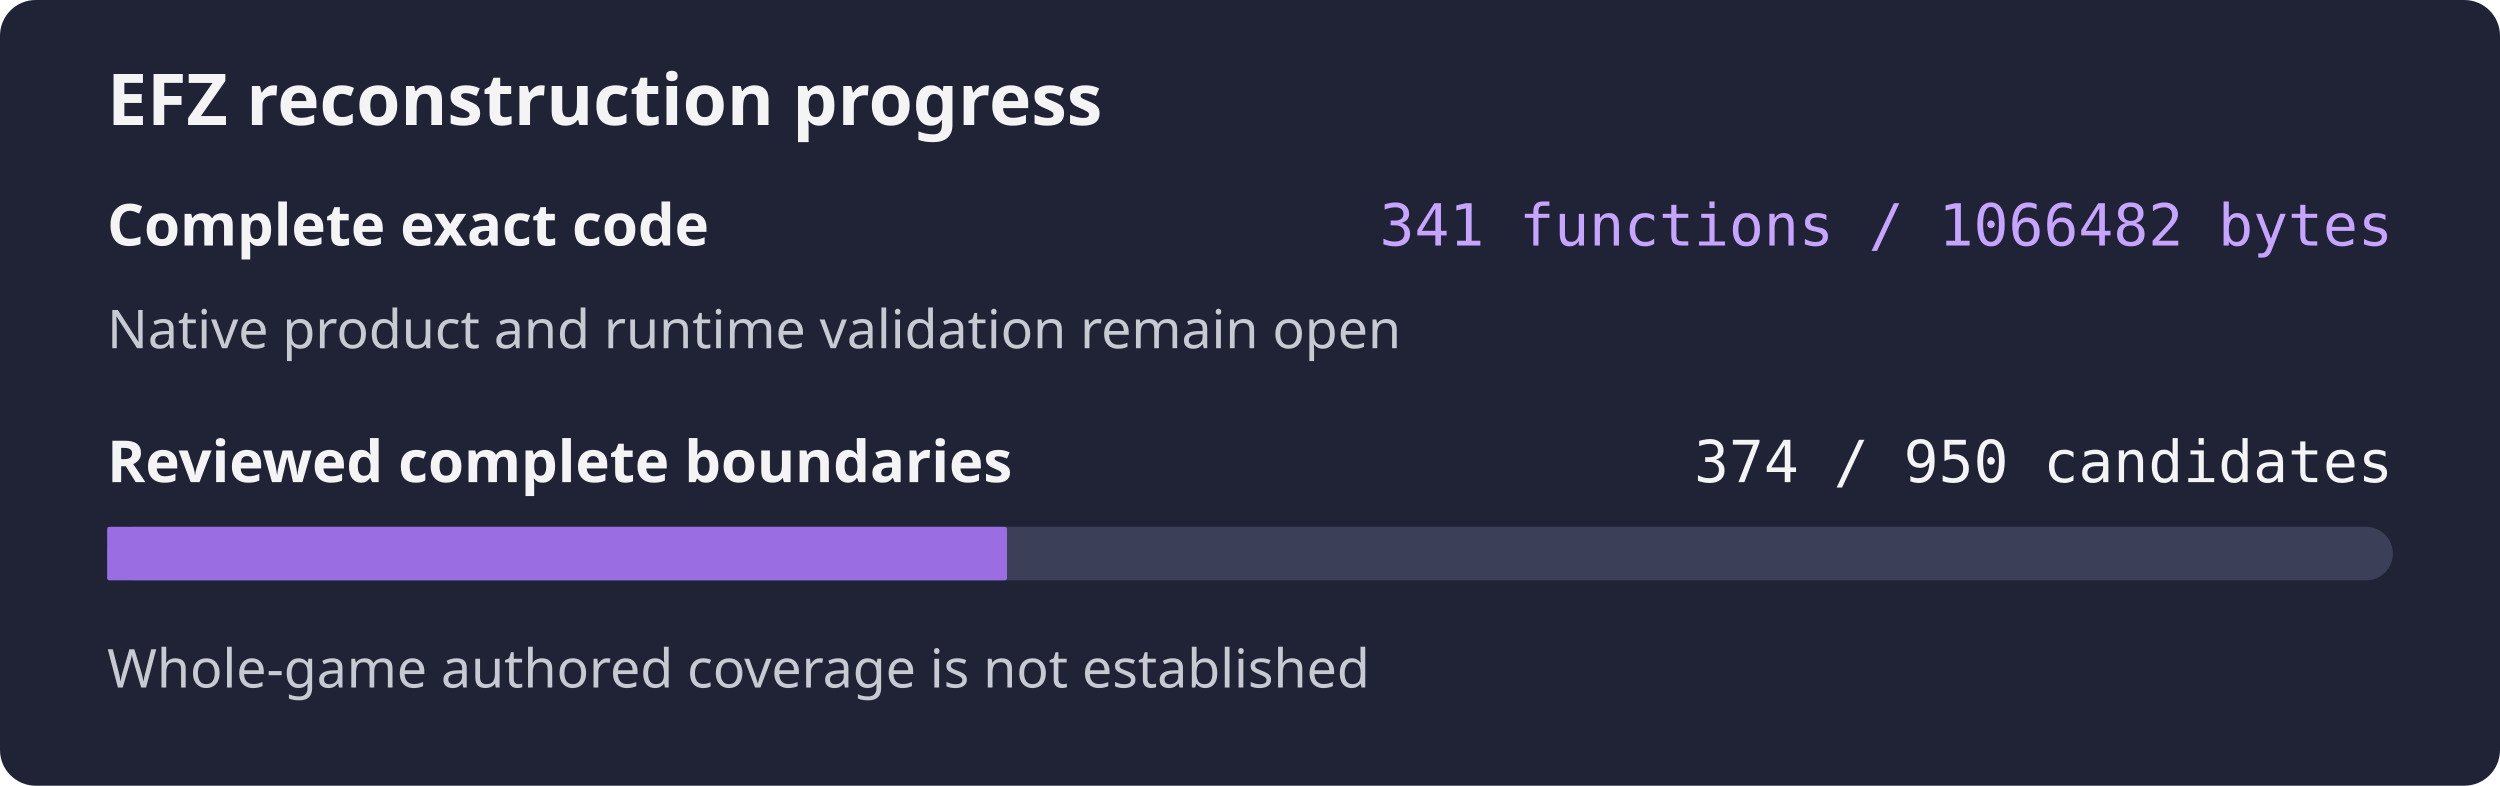
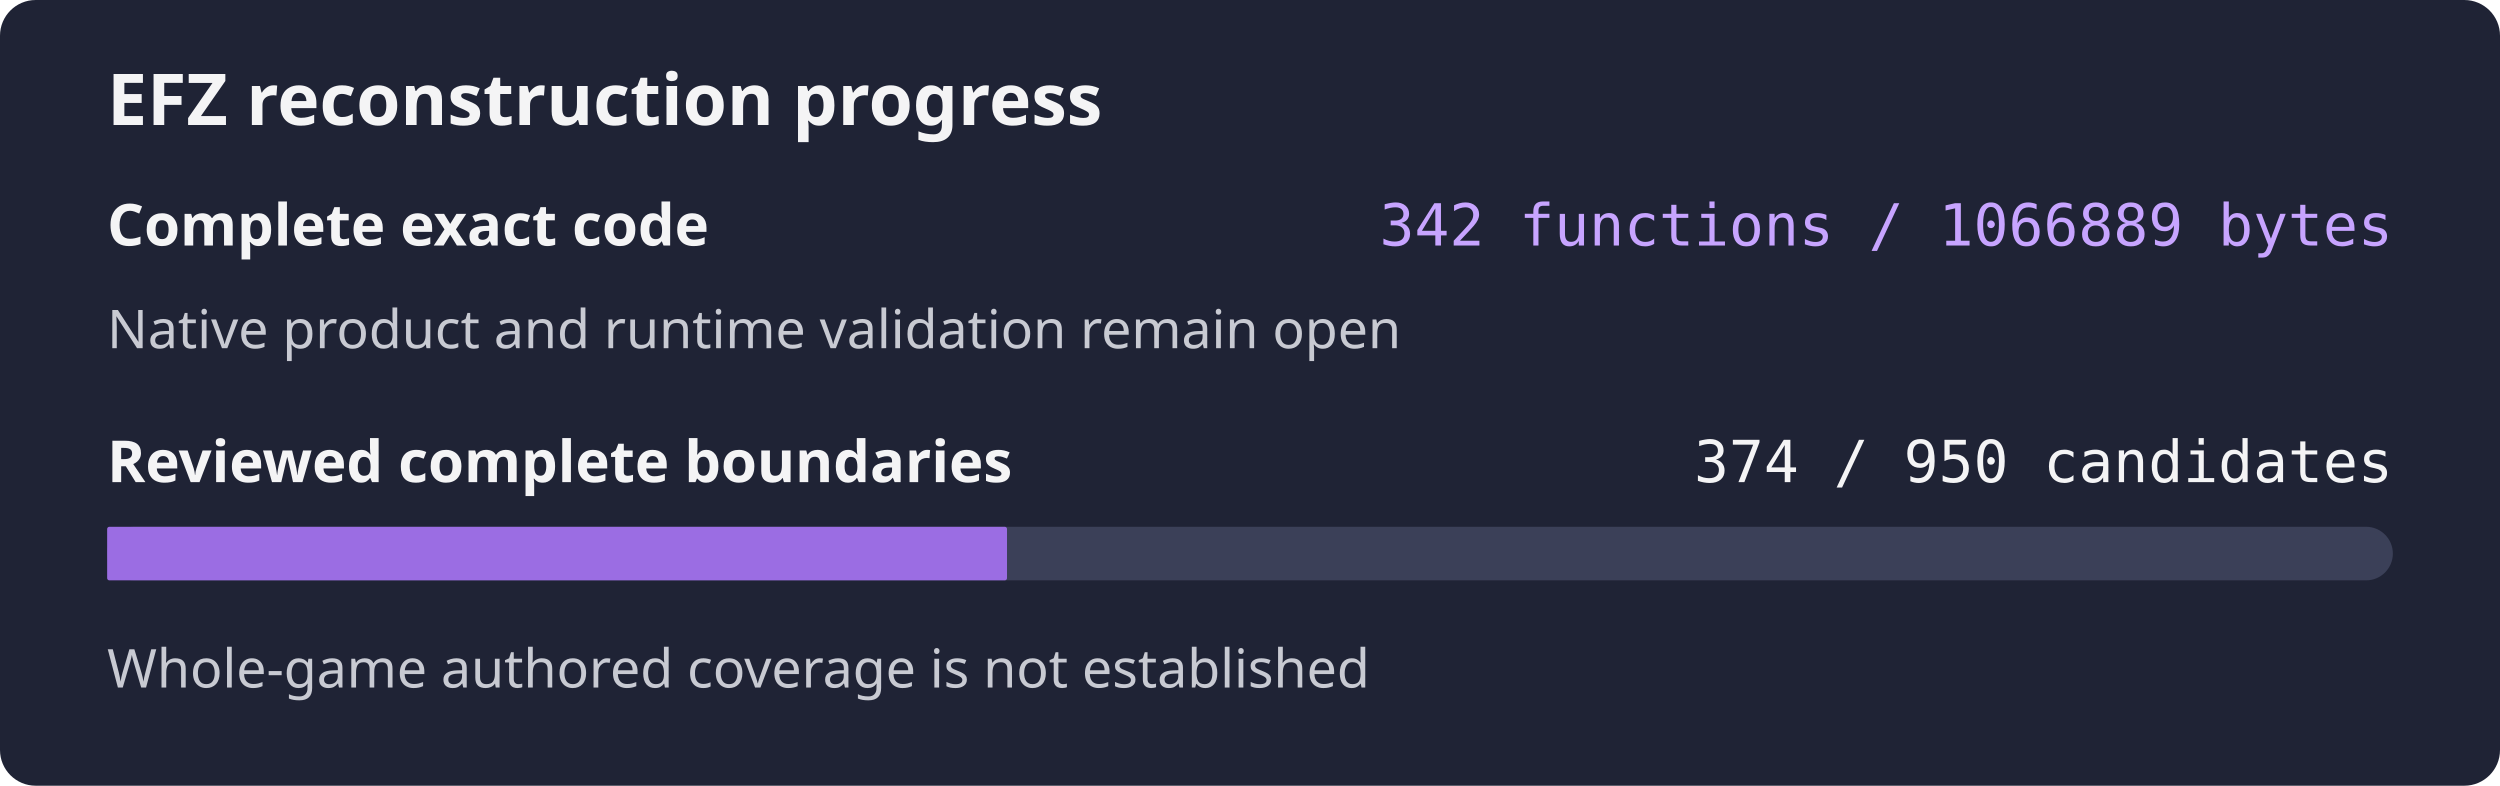
- <svg xmlns="http://www.w3.org/2000/svg" width="560" height="176" role="img" aria-label="EFZ reconstruction: 341 exact functions, 1066482 exact bytes; 374 reviewed boundaries out of 950 candidates">
+ <svg xmlns="http://www.w3.org/2000/svg" width="560" height="176" role="img" aria-label="EFZ reconstruction: 342 exact functions, 1066889 exact bytes; 374 reviewed boundaries out of 950 candidates">
  <rect width="560" height="176" rx="8" fill="#1f2335" />
  <text x="24" y="28" fill="#f4f4f5" font-family="sans-serif" font-size="16" font-weight="600">EFZ reconstruction progress</text>
  <text x="24" y="55" fill="#f4f4f5" font-family="sans-serif" font-size="13" font-weight="600">Complete exact code</text>
-   <text x="536" y="55" fill="#c7a4ff" text-anchor="end" font-family="monospace" font-size="13">341 functions / 1066482 bytes</text>
+   <text x="536" y="55" fill="#c7a4ff" text-anchor="end" font-family="monospace" font-size="13">342 functions / 1066889 bytes</text>
  <text x="24" y="78" fill="#c8cad2" font-family="sans-serif" font-size="12">Native product and runtime validation remain open</text>
  <text x="24" y="108" fill="#f4f4f5" font-family="sans-serif" font-size="13" font-weight="600">Reviewed complete boundaries</text>
  <text x="536" y="108" fill="#f4f4f5" text-anchor="end" font-family="monospace" font-size="13">374 / 950 candidates</text>
  <rect x="24" y="118" width="512" height="12" rx="6" fill="#3b4058" />
  <rect x="24" y="118" width="201.57" height="12" rx="0.5" fill="#9b6de3" />
  <text x="24" y="154" fill="#c8cad2" font-family="sans-serif" font-size="12">Whole-game authored coverage is not established</text>
</svg>
